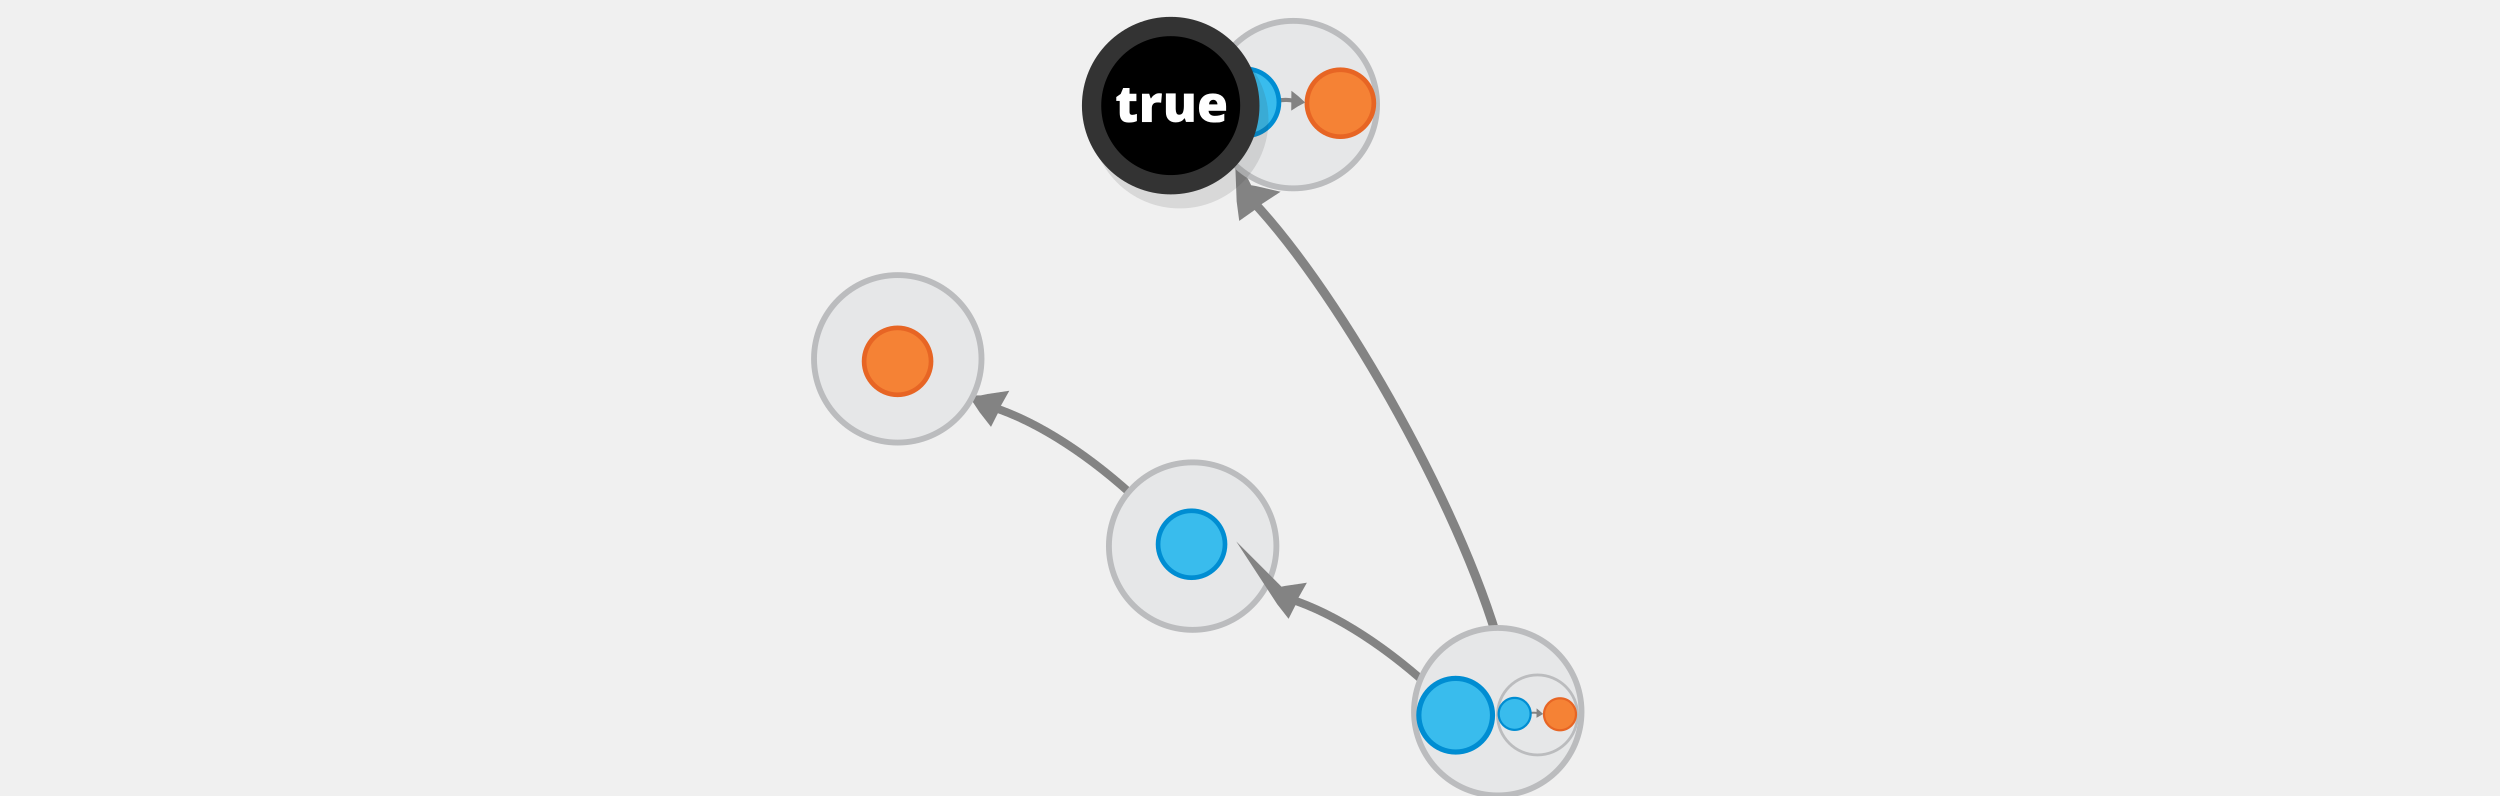
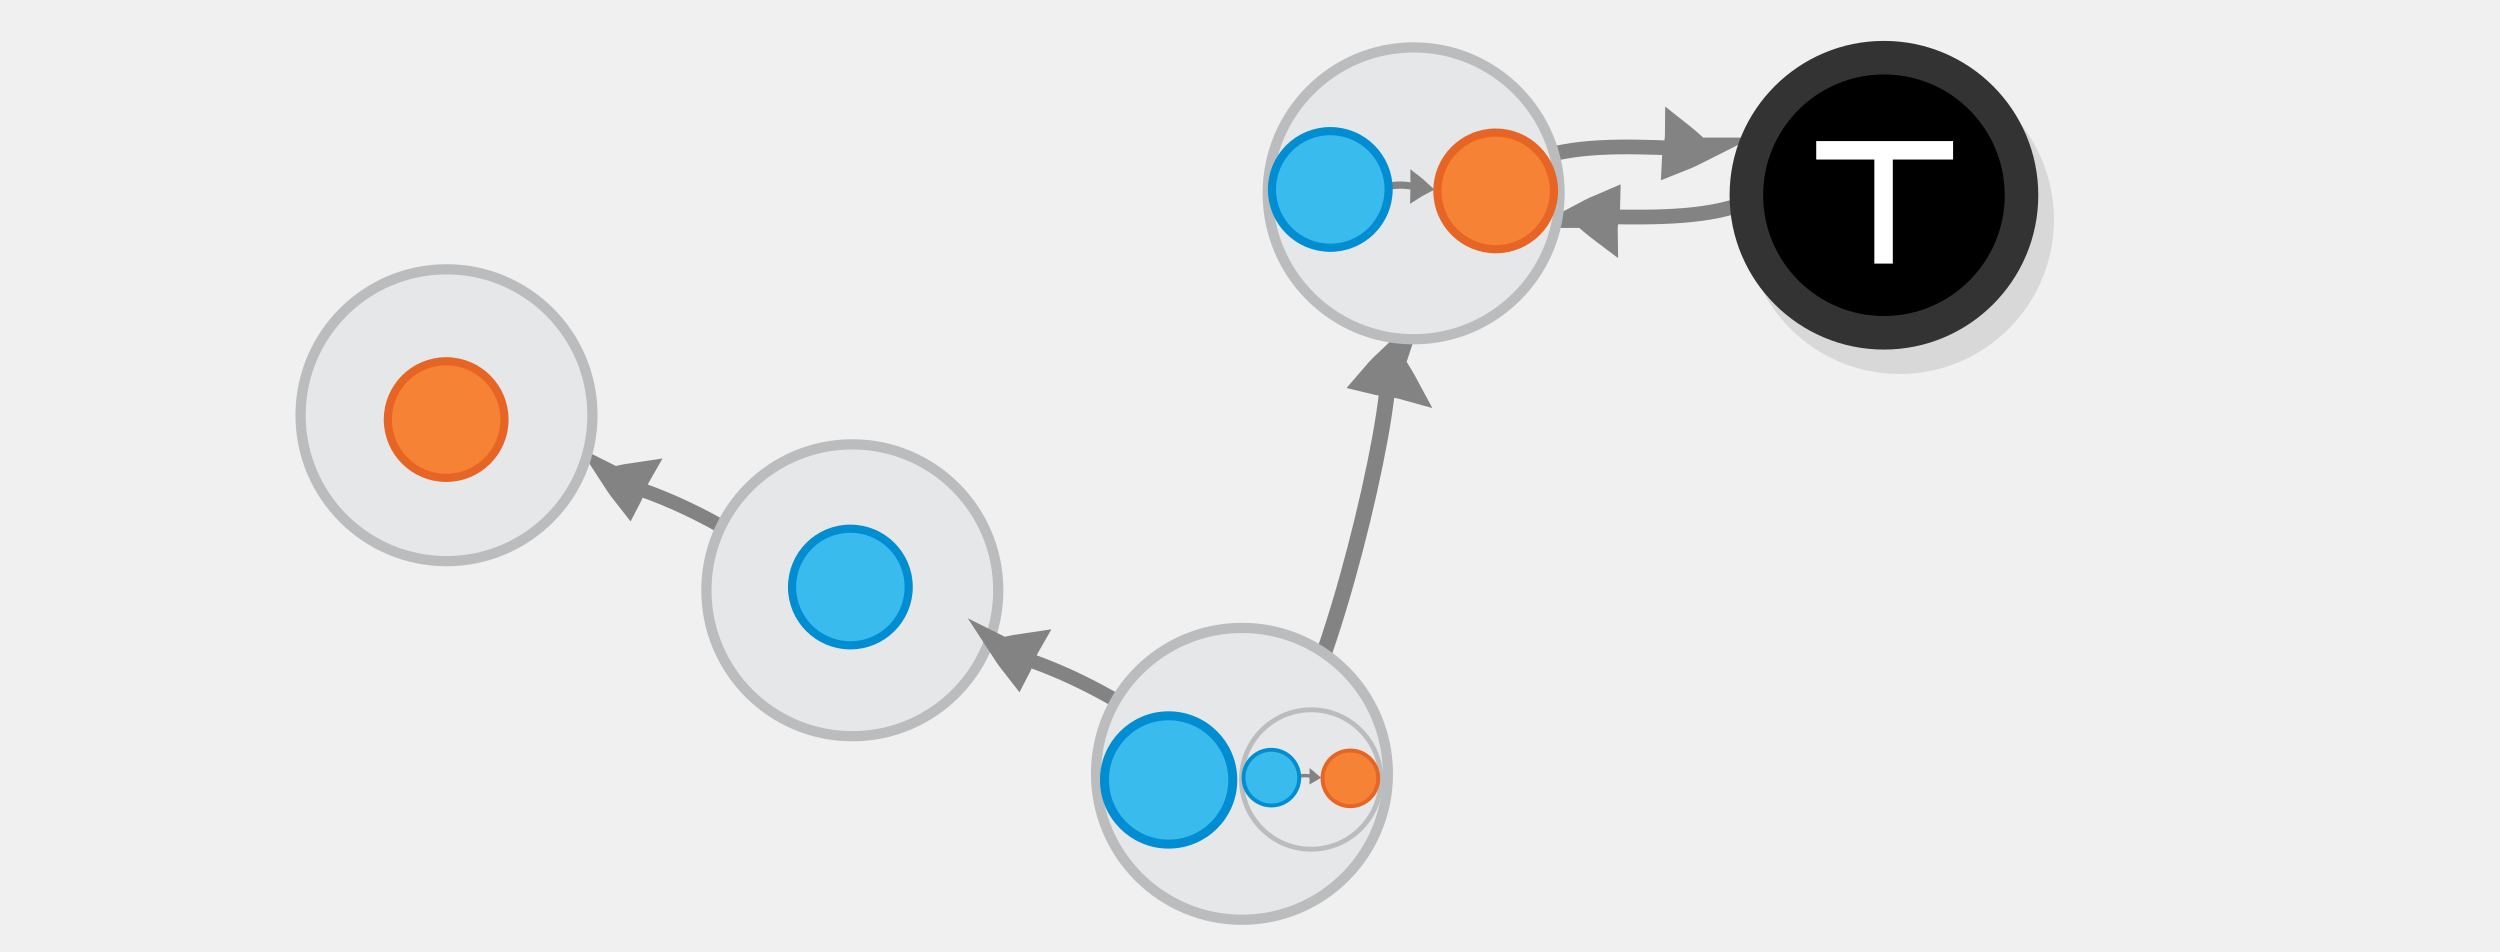
- <svg xmlns="http://www.w3.org/2000/svg" viewBox="0 0 595.3 189.5" version="1.1" id="svg15613">
+ <svg xmlns="http://www.w3.org/2000/svg" viewBox="0 0 595.3 226.5" version="1.1" id="svg15613" width="595.3" height="226.5">
  <defs id="defs15617" />
-   <g transform="matrix(0.2485456,-0.00840025,0.02928427,0.3463988,349.4635,-61.39113)" id="g1482-7-0-1-0-3-6" style="display:inline;fill:#dddddd;stroke:#838383;stroke-width:6.389;stroke-miterlimit:10" />
-   <g transform="matrix(0.2485456,-0.00840025,0.02928427,0.3463988,353.8845,-499.4316)" id="g1482-7-0-1-0-3-6-7" style="display:inline;fill:#dddddd;stroke:#838383;stroke-width:6.389;stroke-miterlimit:10" />
-   <g id="g2836-2-5-3-4" transform="matrix(-0.8487614,-1.24494,-1.521042,0.9865406,706.663,270.2406)">
+   <g transform="matrix(0.2485456,-0.00840025,0.02928427,0.3463988,375.933,-24.62998)" id="g1482-7-0-1-0-3-6" style="display:inline;fill:#dddddd;stroke:#838383;stroke-width:6.389;stroke-miterlimit:10" />
+   <g transform="matrix(0.2485456,-0.00840025,0.02928427,0.3463988,380.354,-462.6704)" id="g1482-7-0-1-0-3-6-7" style="display:inline;fill:#dddddd;stroke:#838383;stroke-width:6.389;stroke-miterlimit:10" />
+   <g id="g2836-2-5-3-4" transform="matrix(0.6393506,-2.546593,-3.045644,-0.8395482,513.5015,880.4363)">
    <path d="m 273.212,117.268 c -0.578,-0.537 -1.185,-1.051 -1.821,-1.541 0.005,0.903 -0.231,1.506 -0.264,2.481 1.097,-0.453 1.149,-0.454 2.086,-0.94 z" id="path1478-7-9-0-19-0-0-3-9-2-9" style="display:inline;fill:#dddddd;stroke:#838383;stroke-width:2.34;stroke-miterlimit:10" />
-     <path d="m 188.455,123.973 c 21.587,-6.654 62.675,-9.63 83.046,-6.883" id="path1480-1-3-1-5-7-6-7-2-0-2" style="display:inline;fill:none;stroke:#838383;stroke-width:1.19;stroke-miterlimit:10;stroke-dasharray:none;paint-order:markers fill stroke" />
+     <path d="m 235.538,118.648 c 5.582,-2.772 29.465,-2.6 35.963,-1.558" id="path1480-1-3-1-5-7-6-7-2-0-2" style="display:inline;fill:none;stroke:#838383;stroke-width:1.19;stroke-miterlimit:10;stroke-dasharray:none;paint-order:markers fill stroke" />
  </g>
-   <g id="g2836-2-5-2-6-2-1-8" transform="matrix(-1.261613,-0.7164044,-0.7164044,1.261613,662.4337,143.6318)">
+   <g id="g2836-2-5-2-6-2-1-8" transform="matrix(-2.198466,-1.248395,-1.248395,2.198466,893.2955,197.3311)">
    <path d="m 273.212,117.268 c -0.578,-0.537 -1.185,-1.051 -1.821,-1.541 0.005,0.903 -0.231,1.506 -0.264,2.481 1.097,-0.453 1.149,-0.454 2.086,-0.94 z" id="path1478-7-9-0-19-0-0-3-9-8-1-5-7-8" style="display:inline;fill:#dddddd;stroke:#838383;stroke-width:2.34;stroke-miterlimit:10" />
    <path d="m 242.709,118.619 c 10.033,-2.443 20.747,-3.275 28.792,-1.529" id="path1480-1-3-1-5-7-6-7-2-9-5-4-2-5" style="display:inline;fill:none;stroke:#838383;stroke-width:1.324;stroke-miterlimit:10;stroke-dasharray:none;paint-order:markers fill stroke" />
  </g>
-   <g id="g2840-8-6" transform="matrix(0.662478,0,0,0.662478,105.0949,77.22609)">
+   <g id="g2840-8-6" transform="matrix(1.154424,0,0,1.154424,-108.7955,48.52509)">
    <circle cx="270.049" cy="79.723" r="30.101" id="circle15601-3-4-8" style="fill:#e6e7e8;stroke:#bbbcbe;stroke-width:2.11;stroke-miterlimit:10;stroke-opacity:1" />
    <circle cx="269.646" cy="79.049" r="12.028" id="circle15605-5-5-8" style="fill:#39bced;stroke:#008dd2;stroke-width:1.686;stroke-miterlimit:10" />
  </g>
-   <g id="g2832-0-7" transform="matrix(0.662478,0,0,0.662478,68.12242,-39.33991)">
+   <g id="g2832-0-7" transform="matrix(1.154424,0,0,1.154424,-147.4894,-118.5756)">
    <circle cx="219.861" cy="188.362" r="30.101" id="circle15601-3-0-3-2" style="fill:#e6e7e8;stroke:#bbbcbe;stroke-width:2.11;stroke-miterlimit:10;stroke-opacity:1" />
    <circle cx="219.79" cy="189.259" r="12.028" id="circle15603-3-6-2" style="fill:#f58235;stroke:#e76524;stroke-width:1.686;stroke-miterlimit:10" />
  </g>
-   <g id="g2836-2-5-2-6-2-1-8-0" transform="matrix(-1.261613,-0.7164044,-0.7164044,1.261613,733.2977,189.3339)">
+   <g id="g2836-2-5-2-6-2-1-8-0" transform="matrix(-2.198466,-1.248395,-1.248395,2.198466,985.9009,238.0023)">
    <path d="m 273.212,117.268 c -0.578,-0.537 -1.185,-1.051 -1.821,-1.541 0.005,0.903 -0.231,1.506 -0.264,2.481 1.097,-0.453 1.149,-0.454 2.086,-0.94 z" id="path1478-7-9-0-19-0-0-3-9-8-1-5-7-8-9" style="display:inline;fill:#dddddd;stroke:#838383;stroke-width:2.34;stroke-miterlimit:10" />
    <path d="m 242.709,118.619 c 10.033,-2.443 20.747,-3.275 28.792,-1.529" id="path1480-1-3-1-5-7-6-7-2-9-5-4-2-5-6" style="display:inline;fill:none;stroke:#838383;stroke-width:1.324;stroke-miterlimit:10;stroke-dasharray:none;paint-order:markers fill stroke" />
  </g>
-   <g id="g2852-5-9" transform="matrix(0.662478,0,0,0.662478,136.1309,43.1509)">
+   <g id="g2852-5-9" transform="matrix(1.154424,0,0,1.154424,-88.53371,-35.85175)">
    <circle cx="332.868" cy="190.672" r="30.101" id="circle15601-6-4-2" style="fill:#e6e7e8;stroke:#bbbcbe;stroke-width:2.11;stroke-miterlimit:10;stroke-opacity:1" />
    <circle cx="347.982" cy="190.689" r="12.028" id="circle15603-2-7-6" style="fill:#f58235;stroke:#e76524;stroke-width:1.686;stroke-miterlimit:10" />
    <circle cx="317.74" cy="191.936" r="13.235" id="circle15605-7-6-6" style="fill:#39bced;stroke:#008dd2;stroke-width:1.855;stroke-miterlimit:10" />
    <g transform="matrix(0.3183694,0,0,0.3183694,244.3079,162.8588)" id="g2762-2-5-4">
      <circle style="fill:#e6e7e8;stroke:#bbbcbe;stroke-width:3.165;stroke-miterlimit:10;stroke-opacity:1" id="circle15601-61-6-9" r="45.16" cy="91.037" cx="323.018" />
      <circle style="fill:#f58235;stroke:#e76524;stroke-width:2.53;stroke-miterlimit:10" id="circle15603-8-9-5" r="18.046" cy="90.286" cx="348.405" />
      <g transform="matrix(0.1844319,-0.00623336,0.02173024,0.2570434,263.0275,33.20143)" id="g1482-7-0-1-0-3-7-3-0" style="display:inline;fill:#dddddd;stroke:#838383;stroke-width:6.389;stroke-miterlimit:10">
        <path d="m 315.1,101.79 c 10.682,-4.135 21.77,-7.738 33.127,-11.074 -8.518,-8.139 -17.577,-16.01 -27.178,-23.616 -2.04,12.119 -3.103,21.663 -5.949,34.69 z" transform="matrix(0.4768,-0.02932,0.03214,0.42867,147.58,197.367)" id="path1478-7-9-0-19-0-9-7-4" style="stroke-width:35.526" />
        <path d="M 256.008,84.703 C 283.392,81.263 297.41,82.245 317.498,86.173" transform="matrix(0.89574,0,0,0.81736,18.384,154.236)" id="path1480-1-3-1-5-7-2-4-8" style="stroke-width:10.649;paint-order:markers fill stroke" />
      </g>
      <circle style="fill:#39bced;stroke:#008dd2;stroke-width:2.53;stroke-miterlimit:10" id="circle15605-0-5-7" r="18.046" cy="89.832" cx="297.221" />
    </g>
  </g>
-   <g id="g2762-1-3" transform="matrix(0.4415715,0,0,0.4415715,165.3259,-15.28846)">
+   <g transform="matrix(0.4530459,-0.01531187,0.05337901,0.6314117,300.4641,74.86642)" id="g1482-7-0-1-0-3-6-2" style="display:inline;fill:#dddddd;stroke:#838383;stroke-width:6.389;stroke-miterlimit:10" />
+   <g transform="matrix(0.4530459,-0.01531187,0.05337901,0.6314117,308.5227,-723.5884)" id="g1482-7-0-1-0-3-6-7-6" style="display:inline;fill:#dddddd;stroke:#838383;stroke-width:6.389;stroke-miterlimit:10" />
+   <g id="g2836-2-5-2-6-2-1-8-0-9" transform="matrix(2.644376,0.03046481,-0.03046481,2.644376,-314.5648,-282.5721)">
+     <path d="m 273.212,117.268 c -0.578,-0.537 -1.185,-1.051 -1.821,-1.541 0.005,0.903 -0.231,1.506 -0.264,2.481 1.097,-0.453 1.149,-0.454 2.086,-0.94 z" id="path1478-7-9-0-19-0-0-3-9-8-1-5-7-8-9-2" style="display:inline;fill:#dddddd;stroke:#838383;stroke-width:2.34;stroke-miterlimit:10" />
+     <path d="m 258.511,118.259 c 3.297,-1.326 7.782,-1.347 12.99,-1.169" id="path1480-1-3-1-5-7-6-7-2-9-5-4-2-5-6-0" style="display:inline;fill:none;stroke:#838383;stroke-width:1.324;stroke-miterlimit:10;stroke-dasharray:none;paint-order:markers fill stroke" />
+   </g>
+   <g id="g2836-2-5-2-6-2-1-8-0-9-6" transform="matrix(-2.644343,0.03320296,-0.03320296,-2.644343,1103.595,352.2076)">
+     <path d="m 273.212,117.268 c -0.578,-0.537 -1.185,-1.051 -1.821,-1.541 0.005,0.903 -0.231,1.506 -0.264,2.481 1.097,-0.453 1.149,-0.454 2.086,-0.94 z" id="path1478-7-9-0-19-0-0-3-9-8-1-5-7-8-9-2-8" style="display:inline;fill:#dddddd;stroke:#838383;stroke-width:2.34;stroke-miterlimit:10" />
+     <path d="m 258.511,118.259 c 3.297,-1.326 7.782,-1.347 12.99,-1.169" id="path1480-1-3-1-5-7-6-7-2-9-5-4-2-5-6-0-9" style="display:inline;fill:none;stroke:#838383;stroke-width:1.324;stroke-miterlimit:10;stroke-dasharray:none;paint-order:markers fill stroke" />
+   </g>
+   <g id="g2762-1-3" transform="matrix(0.7694755,0,0,0.7694755,88.06353,-24.01359)">
    <circle cx="323.018" cy="91.037" r="45.16" id="circle15601-2-8" style="fill:#e6e7e8;stroke:#bbbcbe;stroke-width:3.165;stroke-miterlimit:10;stroke-opacity:1" />
    <circle cx="348.405" cy="90.286" r="18.046" id="circle15603-9-5" style="fill:#f58235;stroke:#e76524;stroke-width:2.53;stroke-miterlimit:10" />
    <g style="display:inline;fill:#dddddd;stroke:#838383;stroke-width:6.389;stroke-miterlimit:10" id="g1482-7-0-1-0-3-3-6" transform="matrix(0.1844319,-0.00623336,0.02173024,0.2570434,263.0275,33.20143)">
      <path style="stroke-width:35.526" id="path1478-7-9-0-19-0-1-1" transform="matrix(0.4768,-0.02932,0.03214,0.42867,147.58,197.367)" d="m 315.1,101.79 c 10.682,-4.135 21.77,-7.738 33.127,-11.074 -8.518,-8.139 -17.577,-16.01 -27.178,-23.616 -2.04,12.119 -3.103,21.663 -5.949,34.69 z" />
      <path style="stroke-width:10.649;paint-order:markers fill stroke" id="path1480-1-3-1-5-7-9-1" transform="matrix(0.89574,0,0,0.81736,18.384,154.236)" d="M 256.008,84.703 C 283.392,81.263 297.41,82.245 317.498,86.173" />
    </g>
    <circle cx="297.221" cy="89.832" r="18.046" id="circle15605-4-5" style="fill:#39bced;stroke:#008dd2;stroke-width:2.53;stroke-miterlimit:10" />
  </g>
-   <g id="g4977" transform="matrix(0.7659339,0,0,0.7659339,-410.038,552.5553)">
+   <g id="g4977" transform="matrix(1.331551,0,0,1.331551,-748.8628,963.3654)">
    <g style="fill:#000000;stroke:#333333" transform="matrix(1,0,0,-1,748.9775,-597.532)" id="g5757-5-2">
      <circle r="24.6" style="opacity:0.13;fill:#000000;stroke:#333333;stroke-width:6;stroke-miterlimit:10" id="circle3371-3-2" cy="86.684" cx="153.124" />
      <circle r="24.6" style="fill:#000000;stroke:#333333;stroke-width:6;stroke-miterlimit:10" id="circle3385-1-1" cy="91.046" cx="150.324" />
    </g>
-     <g id="g14081-7" style="fill:#ffffff;fill-opacity:1" transform="matrix(0.5089058,0,0,0.5089058,761.7206,-784.1741)">
-       <path style="fill:#ffffff;fill-opacity:1" id="path14079-92" d="m 246.8,193.5 c 0.8,0 1.8,-0.2 2.9,-0.6 v 4.4 c -0.8,0.3 -1.6,0.6 -2.3,0.7 -0.7,0.1 -1.6,0.2 -2.6,0.2 -2,0 -3.5,-0.5 -4.3,-1.5 -0.9,-1 -1.3,-2.5 -1.3,-4.5 V 185 h -2.1 v -2.4 l 2.7,-1.9 1.5,-3.6 h 3.9 v 3.5 h 4.2 v 4.5 h -4.2 v 6.7 c 0,1.1 0.5,1.7 1.6,1.7 z m 16.4,-13.2 c 0.5,0 1,0 1.5,0.1 l 0.3,0.1 -0.5,5.6 c -0.5,-0.1 -1.2,-0.2 -2,-0.2 -1.3,0 -2.3,0.3 -2.8,0.9 -0.6,0.6 -0.9,1.5 -0.9,2.6 v 8.5 h -6 v -17.3 h 4.4 l 0.9,2.8 h 0.3 c 0.5,-0.9 1.2,-1.7 2.1,-2.2 0.9,-0.7 1.8,-0.9 2.7,-0.9 z m 16.5,17.6 -0.7,-2.2 h -0.4 c -0.5,0.8 -1.2,1.4 -2.1,1.8 -0.9,0.4 -1.9,0.6 -3.1,0.6 -1.9,0 -3.4,-0.6 -4.4,-1.7 -1.1,-1.1 -1.6,-2.7 -1.6,-4.7 v -11.3 h 6 v 9.5 c 0,1.1 0.2,2 0.5,2.6 0.3,0.6 0.8,0.9 1.6,0.9 1,0 1.8,-0.4 2.2,-1.2 0.4,-0.8 0.7,-2.2 0.7,-4.1 v -7.6 h 6 v 17.3 h -4.7 z m 17,0.3 c -2.9,0 -5.1,-0.8 -6.7,-2.3 -1.6,-1.5 -2.4,-3.7 -2.4,-6.5 0,-2.9 0.7,-5.2 2.2,-6.7 1.5,-1.6 3.6,-2.3 6.3,-2.3 2.6,0 4.6,0.7 6,2 1.4,1.4 2.1,3.3 2.1,5.9 v 2.7 h -10.7 c 0,1 0.4,1.7 1.1,2.3 0.7,0.6 1.6,0.8 2.7,0.8 1,0 2,-0.1 2.9,-0.3 0.9,-0.2 1.8,-0.5 2.9,-1 v 4.3 c -0.9,0.5 -1.9,0.8 -2.9,1 -0.9,0 -2.1,0.1 -3.5,0.1 z m -0.3,-13.9 c -0.7,0 -1.3,0.2 -1.8,0.7 -0.5,0.4 -0.8,1.1 -0.8,2.1 h 5.1 c 0,-0.8 -0.3,-1.5 -0.7,-2 -0.5,-0.5 -1.1,-0.8 -1.8,-0.8 z" />
+     <g id="g3" style="stroke-width:3.7;stroke-dasharray:none" transform="matrix(0.8925661,0,0,0.8925661,577.1445,-642.1109)">
+       <path style="fill:#ffffff;stroke:#ffffff;stroke-width:3.7;stroke-linecap:butt;stroke-linejoin:miter;stroke-dasharray:none;stroke-opacity:1" d="m 360.861,-61.06 v 22.696" id="path2" />
+       <path style="fill:#ffffff;stroke:#ffffff;stroke-width:3.7;stroke-linecap:butt;stroke-linejoin:miter;stroke-dasharray:none;stroke-opacity:1" d="m 347.367,-61.06 h 27.422" id="path3" />
    </g>
  </g>
</svg>
